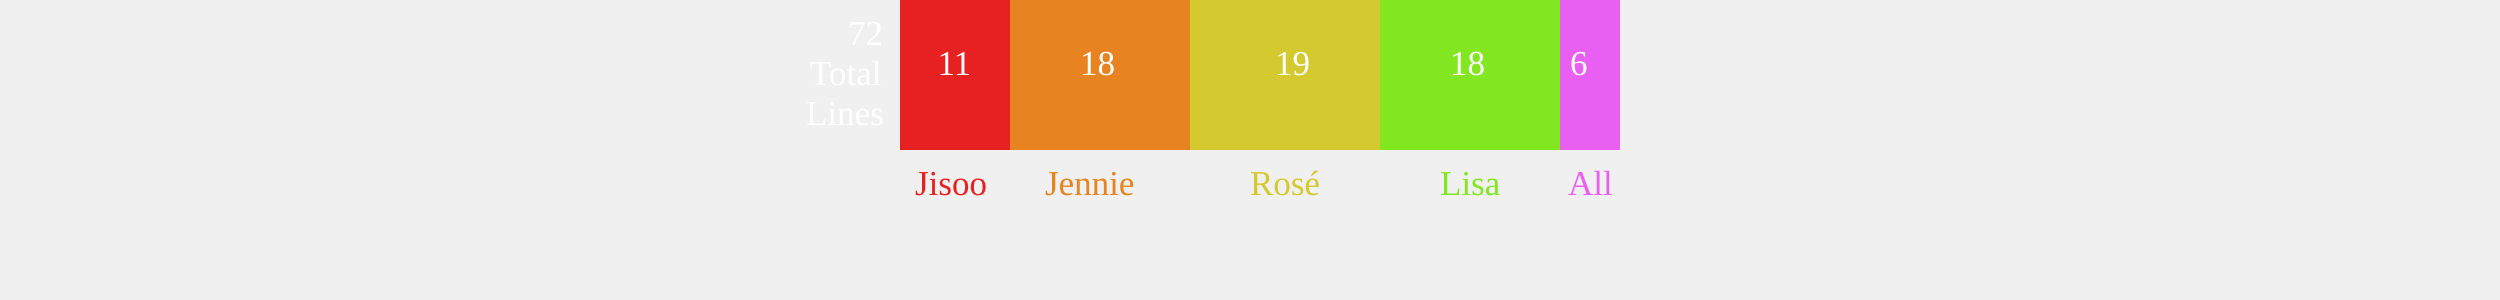
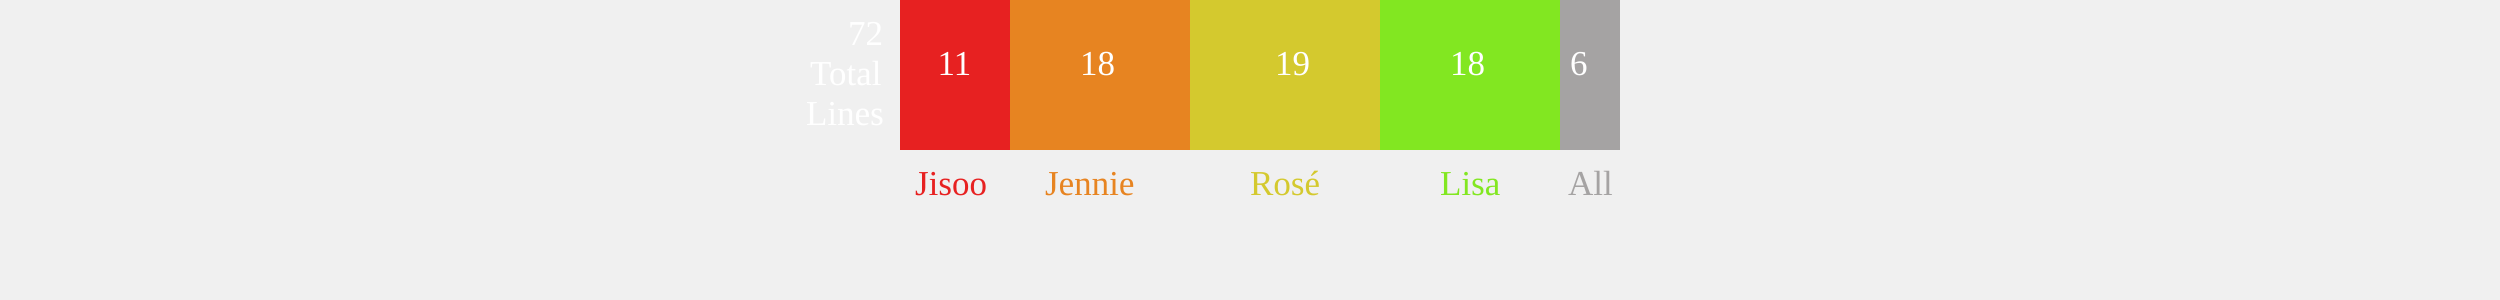
<svg xmlns="http://www.w3.org/2000/svg" viewBox="0 0 2500 300" preserveAspectRatio="xMinYMin meet">
  <g transform="translate(900, 0)">
    <rect id="Jisoo_Lines" x="0" y="0" width="110" height="150" fill="#E72121" />
    <rect id="Jennie_Lines" x="110" y="0" width="180" height="150" fill="#E78421" />
    <rect id="Rose_Lines" x="290" y="0" width="190" height="150" fill="#D4C92E" />
    <rect id="Lisa_Lines" x="480" y="0" width="180" height="150" fill="#82E721" />
-     <rect id="All_Lines" x="660" y="0" width="60" height="150" fill="#E95FF2" />
+     <rect id="All_Lines" x="660" y="0" width="60" height="150" fill="#A5A3A3" />
    <text x="37.5" y="75" font-size="35px" fill="white">11</text>
    <text x="180" y="75" font-size="35px" fill="white">18</text>
    <text x="375" y="75" font-size="35px" fill="white">19</text>
    <text x="550" y="75" font-size="35px" fill="white">18</text>
    <text x="670" y="75" font-size="35px" fill="white">6</text>
    <text x="15" y="195" font-size="35px" fill="#E72121">Jisoo</text>
    <text x="145" y="195" font-size="35px" fill="#E78421">Jennie</text>
    <text x="350" y="195" font-size="35px" fill="#D4C92E">Rosé</text>
    <text x="540" y="195" font-size="35px" fill="#82E721">Lisa</text>
-     <text x="668" y="195" font-size="35px" fill="#E95FF2">All</text>
+     <text x="668" y="195" font-size="35px" fill="#A5A3A3">All</text>
    <text x="-52" y="45" font-size="35px" fill="white">72</text>
    <text x="-90" y="85" font-size="35px" fill="white">Total</text>
    <text x="-94" y="125" font-size="35px" fill="white">Lines</text>
  </g>
</svg>
